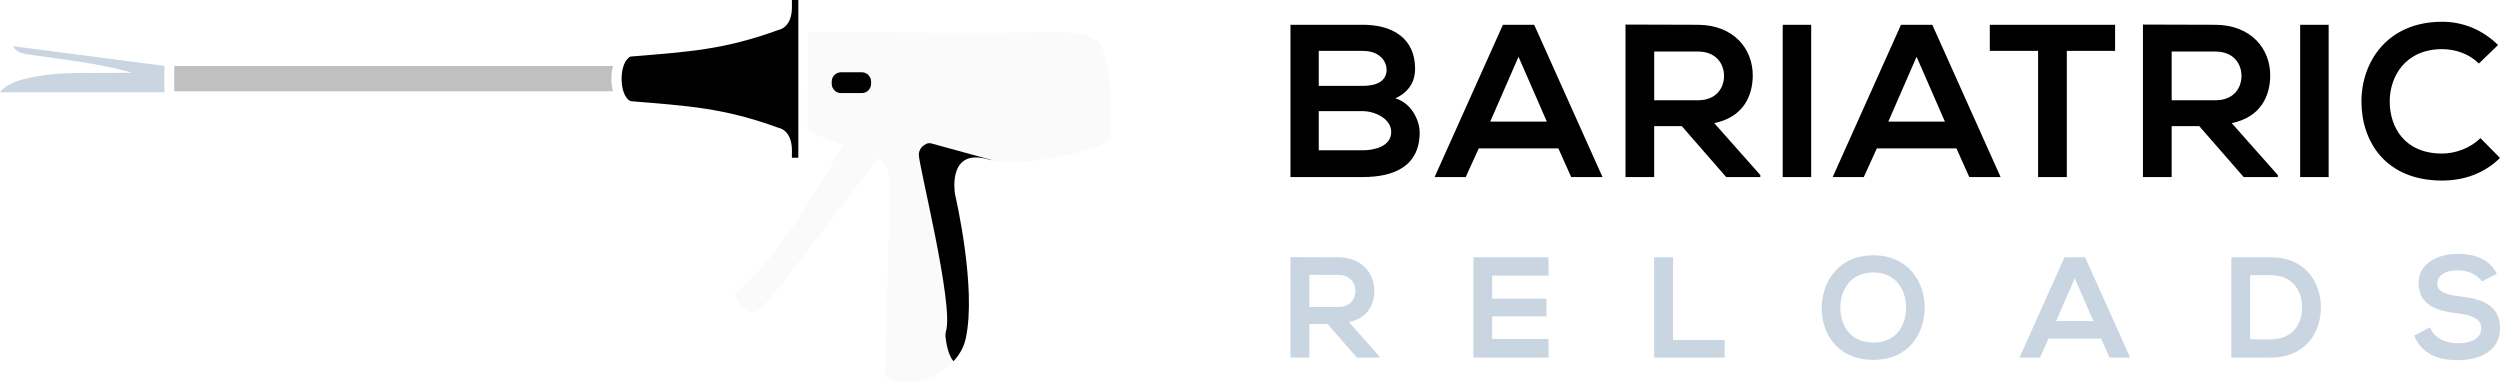
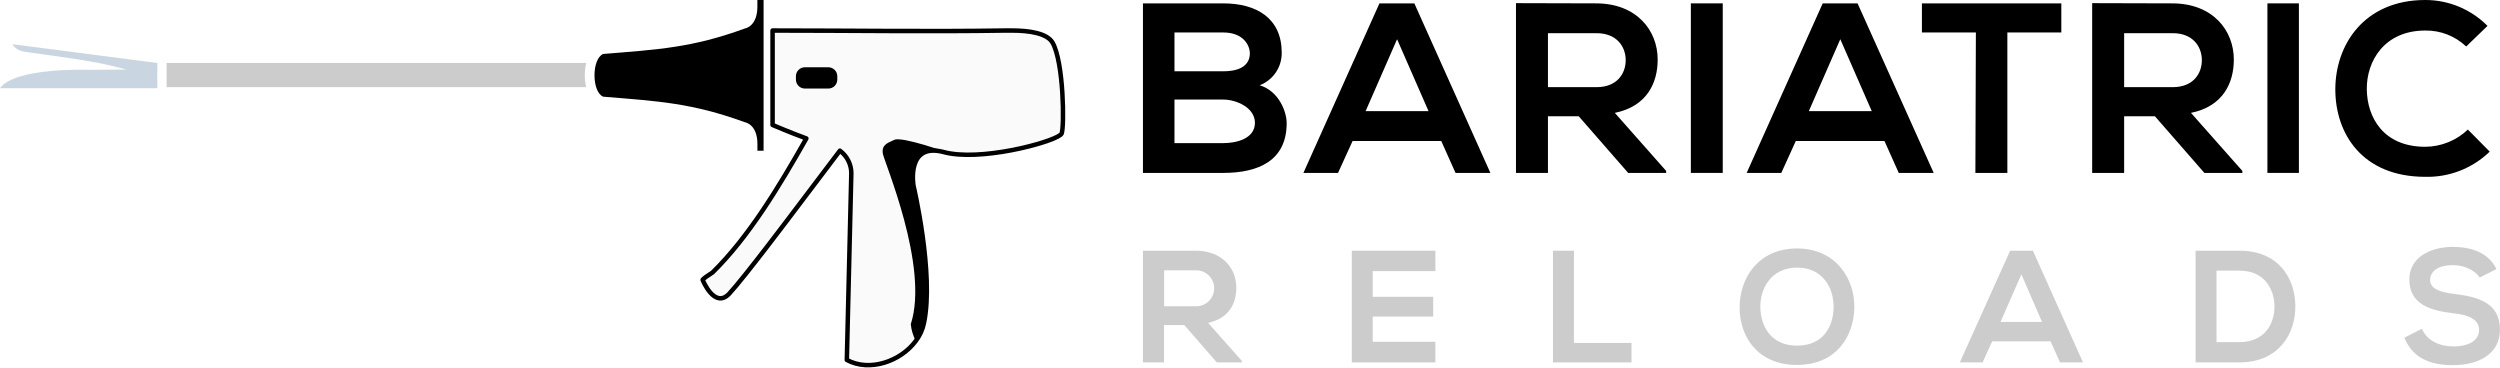
- <svg xmlns="http://www.w3.org/2000/svg" viewBox="0 0 3225.41 492.71">
-   <path d="M1779.56 459.68l-39.2-44.19c24.6-5 32.73-22.93 32.73-40.68 0-22.37-16.09-42.71-46.59-42.89-20.53 0-41-.19-61.57-.19v129.61h24.4v-43.26h23.49l37.71 43.26h29zm-53.06-105c15.34 0 22.18 10.35 22.18 20.71s-6.65 20.7-22.18 20.7h-37.17v-41.43zM1997.82 437.3h-72.67v-29.21h70.08v-22.74h-70.08v-29.77h72.67v-23.66h-96.89v129.42h96.89zM2134.08 331.92v129.42h91v-22.56h-66.56V331.92zM2416.85 329.33c-44.74 0-66.56 34.2-66.56 68.22s21.08 66.75 66.56 66.75 66-33.47 66.38-66.93c.37-33.84-21.82-68.04-66.38-68.04zm0 22.18c30.51 0 42.71 24.41 42.34 46.23-.37 21.26-11.83 44.19-42.34 44.19s-42-22.75-42.52-44c-.56-21.82 12-46.41 42.52-46.41zM2721.57 461.34h26.63l-58.06-129.42h-26.62l-58.06 129.42h26.44l11.1-24.41h67.67zm-20.7-47.15h-48.08l24-55.1zM2929.62 331.92h-50.84v129.42h50.84c45.3 0 65.27-33.1 64.71-65.82-.55-31.99-20.33-63.6-64.71-63.6zM2903 355h26.62c28.11 0 39.94 20.15 40.49 40.3.56 21.08-11.09 42.53-40.49 42.53H2903zM3221.34 353.18c-9.8-20-30.69-25.7-50.84-25.7-23.86.18-50.11 11.09-50.11 37.72 0 29 24.41 36.05 50.85 39.19 17.19 1.85 30 6.84 30 19.05 0 14.05-14.42 19.41-29.77 19.41-15.72 0-30.69-6.29-36.42-20.52l-20.34 10.54c9.61 23.66 30 31.8 56.39 31.8 28.84 0 54.36-12.39 54.36-41.23 0-30.88-25.15-37.91-52.14-41.23-15.53-1.85-28.84-5-28.84-16.27 0-9.62 8.69-17.2 26.81-17.2 14.05 0 26.25 7 30.69 14.42z" fill="#c9d6e2" />
-   <path d="M1701.41 143.39h56.69c15.16 0 36.76 9.26 36.76 26.94 0 18.52-21.6 23.57-36.76 23.57h-56.69zm0-77.74h56.69c23.57 0 30.87 15.15 30.87 24.13 0 11.23-7.58 21-30.87 21h-56.69zM1758.1 32h-93.17v196.42h93.17c40.69 0 73.53-14 73.53-57.81 0-12.35-8.42-36.77-31.43-43.78 18.24-8.14 25.53-22.73 25.53-37.89 0-39.57-28.9-57-67.63-57zM2027.08 228.42h40.42L1979.38 32H1939l-88.12 196.45H1891l16.84-37h102.72zm-31.43-71.56h-73l36.48-83.63zM2271.15 225.89l-59.49-67.07c37.32-7.58 49.67-34.8 49.67-61.74 0-34-24.42-64.83-70.72-65.11-31.15 0-62.3-.28-93.45-.28v196.73h37v-65.67h35.64l57.25 65.67h44.06zm-80.54-159.4c23.29 0 33.68 15.72 33.68 31.43s-10.11 31.43-33.68 31.43h-56.41V66.49zM2336.73 228.42V32H2300v196.42zM2540.68 228.42h40.41L2493 32h-40.41l-88.13 196.45h40.14l16.83-37h102.72zm-31.44-71.56h-73l36.48-83.63zM2629.47 228.42h37.05V65.65h62.3V32h-161.65v33.65h62.3zM2938.77 225.89l-59.5-67.07c37.33-7.58 49.67-34.8 49.67-61.74 0-34-24.41-64.83-70.72-65.11-31.15 0-62.3-.28-93.45-.28v196.73h37.05v-65.67h35.64l57.25 65.67h44.06zm-80.55-159.4c23.3 0 33.68 15.72 33.68 31.43s-10.1 31.43-33.68 31.43h-56.4V66.49zM3004.34 228.42V32h-36.76v196.42zM3200.15 178.19c-12.91 12.91-32.27 19.92-49.39 19.92-48.55 0-67.35-34-67.63-66.51-.29-32.83 20.2-68.2 67.63-68.2 17.12 0 34.52 5.9 47.43 18.53l24.69-23.86c-20.2-19.92-45.46-30-72.12-30-71 0-104.4 52.2-104.12 103.56.28 51.08 31.15 101.31 104.12 101.31 28.34 0 54.44-9.26 74.65-29.19z" />
-   <path d="M224.75 85.18v32.61h566a62.13 62.13 0 01-1.95-16.07 61 61 0 012.09-16.54z" fill="silver" />
-   <path d="M0 119h212.2s-.51-14.38 0-34L16.52 59.59c5.85 9.21 13.68 9.75 23.15 11.14 44 6.41 88.19 11 130.83 23.13-17.31 0-34.62.18-51.93.32 0 0-98.09-3.67-118.57 24.8z" fill="#c9d6e2" />
-   <path d="M1021.68 0l.06 9c0 27.1-17 29.48-17 29.48-71.34 26-116.61 28.29-191.05 34.47-7.86 3.39-11.71 16-11.71 28.8s3.85 25.4 11.71 28.79c74.44 6.19 119.71 8.45 191.05 34.47 0 0 17 2.38 17 29.48l-.06 9h8.3V0z" />
-   <path d="M1432.13 180.14c-3.55 9.1-97 35.85-150.5 26.89q-4.43-.74-8.45-1.81c-51.4-13.78-41.07 45.33-41.07 45.33s28 119 14.12 185c-2.14 11.3-7.91 21.72-16 30.48-21.6 23.52-59.64 35.07-88.11 19.63l6-251.95s.59-19-15.41-30.17c-30 40.18-61.67 81.43-61.67 81.43s-67.68 90.24-87.59 111.48-35.75-18.55-35.75-18.55-1.32-.67 13.27-10c48.64-47.54 89.44-115.57 126.59-180.89-23.43-8.56-45.53-18-45.53-18l.1-127.4c107.58-.08 210.33 1.64 313.23.05 3.12-.11 6.33-.16 9.59-.15 22.76.08 47.39 3.42 54.91 16.44 15.05 26.12 16 112.59 12.27 122.19z" fill="#fafafa" />
-   <path d="M1281.63 207q-4.43-.74-8.45-1.81c-49-13.13-41.91 39.87-41.13 44.94 0 .24.08.46.13.69 1.54 6.65 27.54 120.61 14 184.73-2.14 11.3-7.91 21.72-16 30.48-6.83-7.45-9.44-23.61-10.34-31.5a18.49 18.49 0 01.67-7.28c10.25-34.88-36-216.88-35.11-228.35.59-7.39 5.61-11.26 9.3-13.13a9.62 9.62 0 016.93-.7z" />
-   <rect x="1073.07" y="93.23" width="50.78" height="26.88" rx="12" />
+ <svg xmlns="http://www.w3.org/2000/svg" viewBox="0 0 555.93 81.72">
+   <g id="Layer_2" data-name="Layer 2">
+     <g id="Layer_1-2" data-name="Layer 1">
+       <path id="path28289" d="M37.05,14v5.38h93.31a10.46,10.46,0,0,1-.32-2.65,10.15,10.15,0,0,1,.34-2.73Z" style="fill:#ccc" />
+       <path id="path28291" d="M0,19.61H35s-.08-2.37,0-5.6L2.72,9.82c1,1.52,2.26,1.61,3.82,1.84,7.25,1.06,14.54,1.82,21.57,3.81q-4.29,0-8.56.06S3.38,14.92,0,19.61Z" style="fill:#c9d6e2" />
+       <path id="path28293" d="M168.42,0V1.48c0,4.47-2.8,4.86-2.8,4.86C153.86,10.63,146.4,11,134.13,12c-1.3.56-1.93,2.64-1.93,4.75s.63,4.19,1.93,4.75c12.27,1,19.73,1.39,31.5,5.68,0,0,2.8.39,2.8,4.86v1.48h1.37V0Z" />
+       <path d="M236.08,29.69c-.58,1.5-15.86,5.88-24.7,4.45h0a12.71,12.71,0,0,1-1.47-.31c-8.48-2.27-6.77,7.47-6.77,7.47s4.62,19.61,2.33,30.5a9.75,9.75,0,0,1-1.81,4c-3.34,4.54-10.27,7-15.35,4.24l1-41.53a6.25,6.25,0,0,0-2.54-5c-5,6.62-10.16,13.42-10.16,13.42s-11.17,14.88-14.45,18.38-5.91-3.07-5.91-3.07-.21-.11,2.19-1.64c8-7.83,14.75-19,20.87-29.81-3.86-1.42-7.51-3-7.51-3l0-21c17.74,0,34.68.27,51.64,0,.51,0,1,0,1.58,0,3.75,0,7.81.56,9.05,2.71C236.54,13.86,236.7,28.12,236.08,29.69Z" style="fill:#fafafa;stroke:#000;stroke-linejoin:round" />
+       <path d="M211.35,34.14a12.71,12.71,0,0,1-1.47-.31c-8.48-2.27-6.77,7.47-6.77,7.47s4.62,19.61,2.33,30.5a9.75,9.75,0,0,1-1.81,4,10.46,10.46,0,0,1-1.1-3.71c4.17-12.78-6-36.27-6.23-38s.75-2.21,2.58-3S210.78,33.93,211.35,34.14Z" />
+       <rect x="176.99" y="14.96" width="9.2" height="4.73" rx="1.99" />
+       <path id="path40767" d="M276.16,80.27l-7.52-8.48c4.72-1,6.28-4.4,6.28-7.81,0-4.29-3.09-8.2-8.94-8.23-3.94,0-7.88,0-11.82,0V80.59h4.69V72.28h4.5l7.24,8.31h5.57ZM266,60.11a4,4,0,1,1,0,8h-7.13v-8Z" style="fill:#ccc" />
+       <path id="path40769" d="M319.19,76H305.25v-5.6H318.7V66H305.25V60.29h13.94V55.75H300.6V80.59h18.59Z" style="fill:#ccc" />
+       <path id="path40771" d="M345.34,55.75V80.59H362.8V76.26H350V55.75Z" style="fill:#ccc" />
+       <path id="path40773" d="M399.61,55.25c-8.58,0-12.77,6.56-12.77,13.09s4,12.81,12.77,12.81,12.67-6.42,12.74-12.84S408.16,55.25,399.61,55.25Zm0,4.26c5.86,0,8.2,4.68,8.13,8.87s-2.27,8.48-8.13,8.48-8.05-4.36-8.16-8.45,2.31-8.9,8.16-8.9Z" style="fill:#ccc" />
+       <path id="path40775" d="M458.09,80.59h5.11L452.06,55.75H447L435.81,80.59h5.07L443,75.9h13Zm-4-9h-9.23L449.5,61Z" style="fill:#ccc" />
+       <path id="path40777" d="M498,55.75h-9.76V80.59H498c8.69,0,12.52-6.36,12.42-12.64S506.53,55.75,498,55.75Zm-5.11,4.43H498c5.39,0,7.66,3.87,7.77,7.74.11,4-2.13,8.16-7.77,8.16h-5.11Z" style="fill:#ccc" />
+       <path id="path40779" d="M555.15,59.83c-1.88-3.83-5.89-4.93-9.76-4.93-4.58,0-9.62,2.12-9.62,7.23,0,5.58,4.69,6.92,9.76,7.53,3.3.35,5.75,1.31,5.75,3.65,0,2.7-2.77,3.73-5.71,3.73s-5.89-1.21-7-3.94l-3.91,2c1.85,4.54,5.75,6.1,10.83,6.1,5.53,0,10.43-2.37,10.43-7.91,0-5.92-4.83-7.27-10-7.91-3-.36-5.53-1-5.53-3.12,0-1.85,1.66-3.3,5.14-3.3,2.7,0,5,1.34,5.89,2.76Z" style="fill:#ccc" />
+       <path id="path40782" d="M261.17,22.14H272c2.91,0,7.06,1.77,7.06,5.17,0,3.55-4.15,4.52-7.06,4.52H261.17Zm0-14.92H272c4.53,0,5.93,2.91,5.93,4.63,0,2.15-1.46,4-5.93,4H261.17ZM272,.75H254.16v37.7H272c7.81,0,14.12-2.69,14.12-11.09,0-2.37-1.62-7.06-6-8.4a7.66,7.66,0,0,0,4.9-7.27C285,4.09,279.48.75,272,.75Z" />
+       <path id="path40784" d="M323.67,38.45h7.75L314.51.75h-7.76l-16.91,37.7h7.7l3.24-7.1h19.71Zm-6-13.73h-14l7-16Z" />
+       <path id="path40786" d="M370.5,38,359.09,25.1c7.16-1.46,9.53-6.68,9.53-11.85,0-6.52-4.69-12.44-13.57-12.5-6,0-12-.05-17.94-.05V38.45h7.11V25.85h6.84l11,12.6h8.45ZM355.05,7.38c4.47,0,6.46,3,6.46,6s-1.94,6-6.46,6H344.22V7.38Z" />
+       <path id="path40788" d="M383.09,38.45V.75H376v37.7Z" />
+       <path id="path40790" d="M422.23,38.45H430L413.07.75h-7.75l-16.91,37.7h7.7l3.23-7.1h19.71Zm-6-13.73h-14l7-16Z" />
+       <path id="path40792" d="M439.27,38.45h7.11V7.22h12V.75h-31V7.22h12Z" />
+       <path id="path40794" d="M498.63,38,487.21,25.1c7.16-1.46,9.53-6.68,9.53-11.85,0-6.52-4.68-12.44-13.57-12.5-6,0-12-.05-17.93-.05V38.45h7.11V25.85h6.84l11,12.6h8.46ZM483.17,7.38c4.47,0,6.46,3,6.46,6s-1.94,6-6.46,6H472.35V7.38Z" />
+       <path id="path40796" d="M511.21,38.45V.75h-7v37.7Z" />
+       <path id="path40798" d="M548.79,28.81a13.87,13.87,0,0,1-9.48,3.83c-9.32,0-12.92-6.52-13-12.77s3.88-13.08,13-13.08a12.94,12.94,0,0,1,9.1,3.55l4.74-4.58A19.44,19.44,0,0,0,539.31,0c-13.62,0-20,10-20,19.87s6,19.45,20,19.45a19.9,19.9,0,0,0,14.33-5.6Z" />
+     </g>
+   </g>
</svg>
